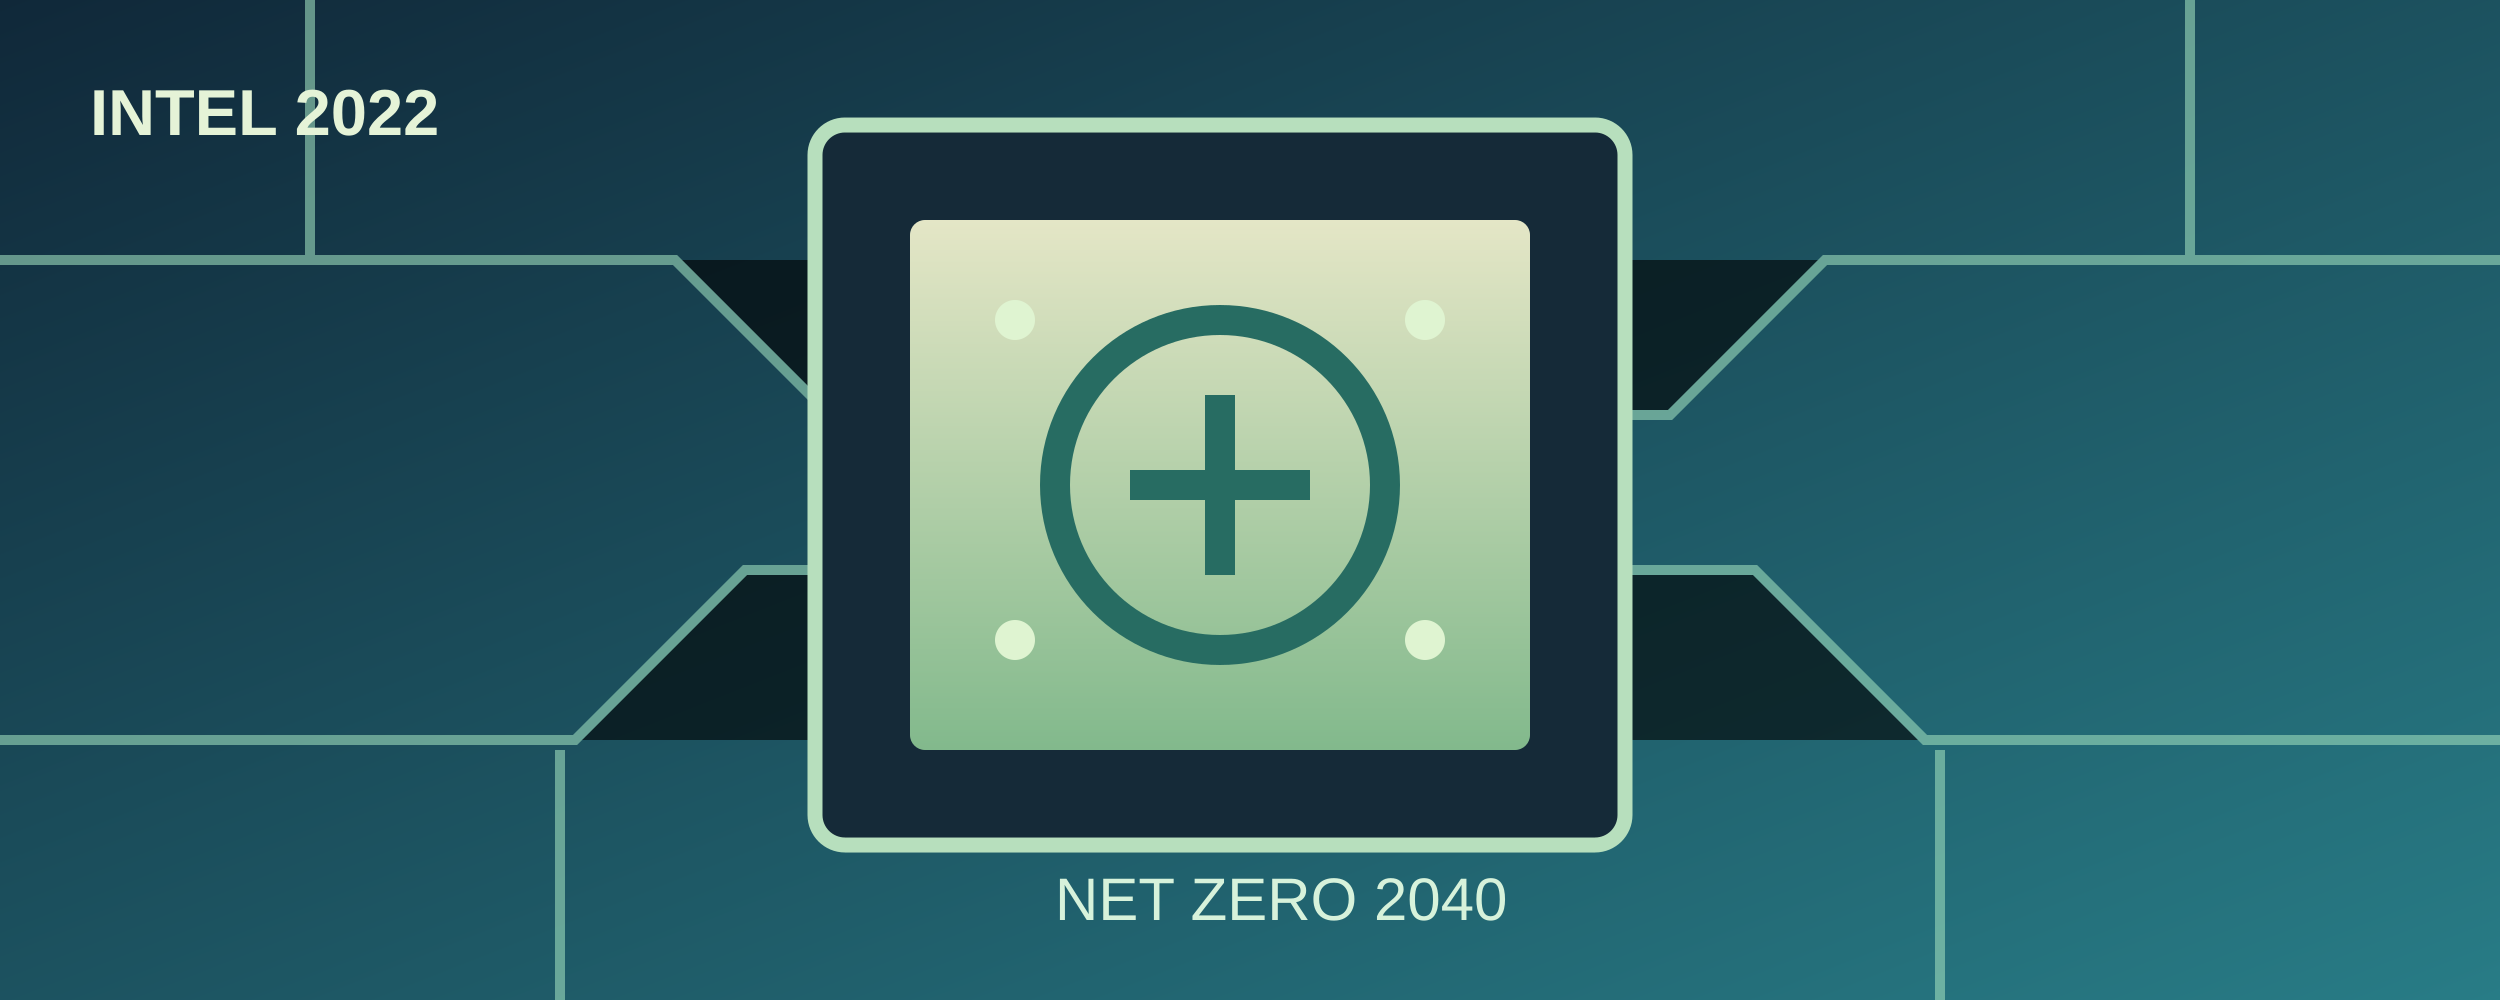
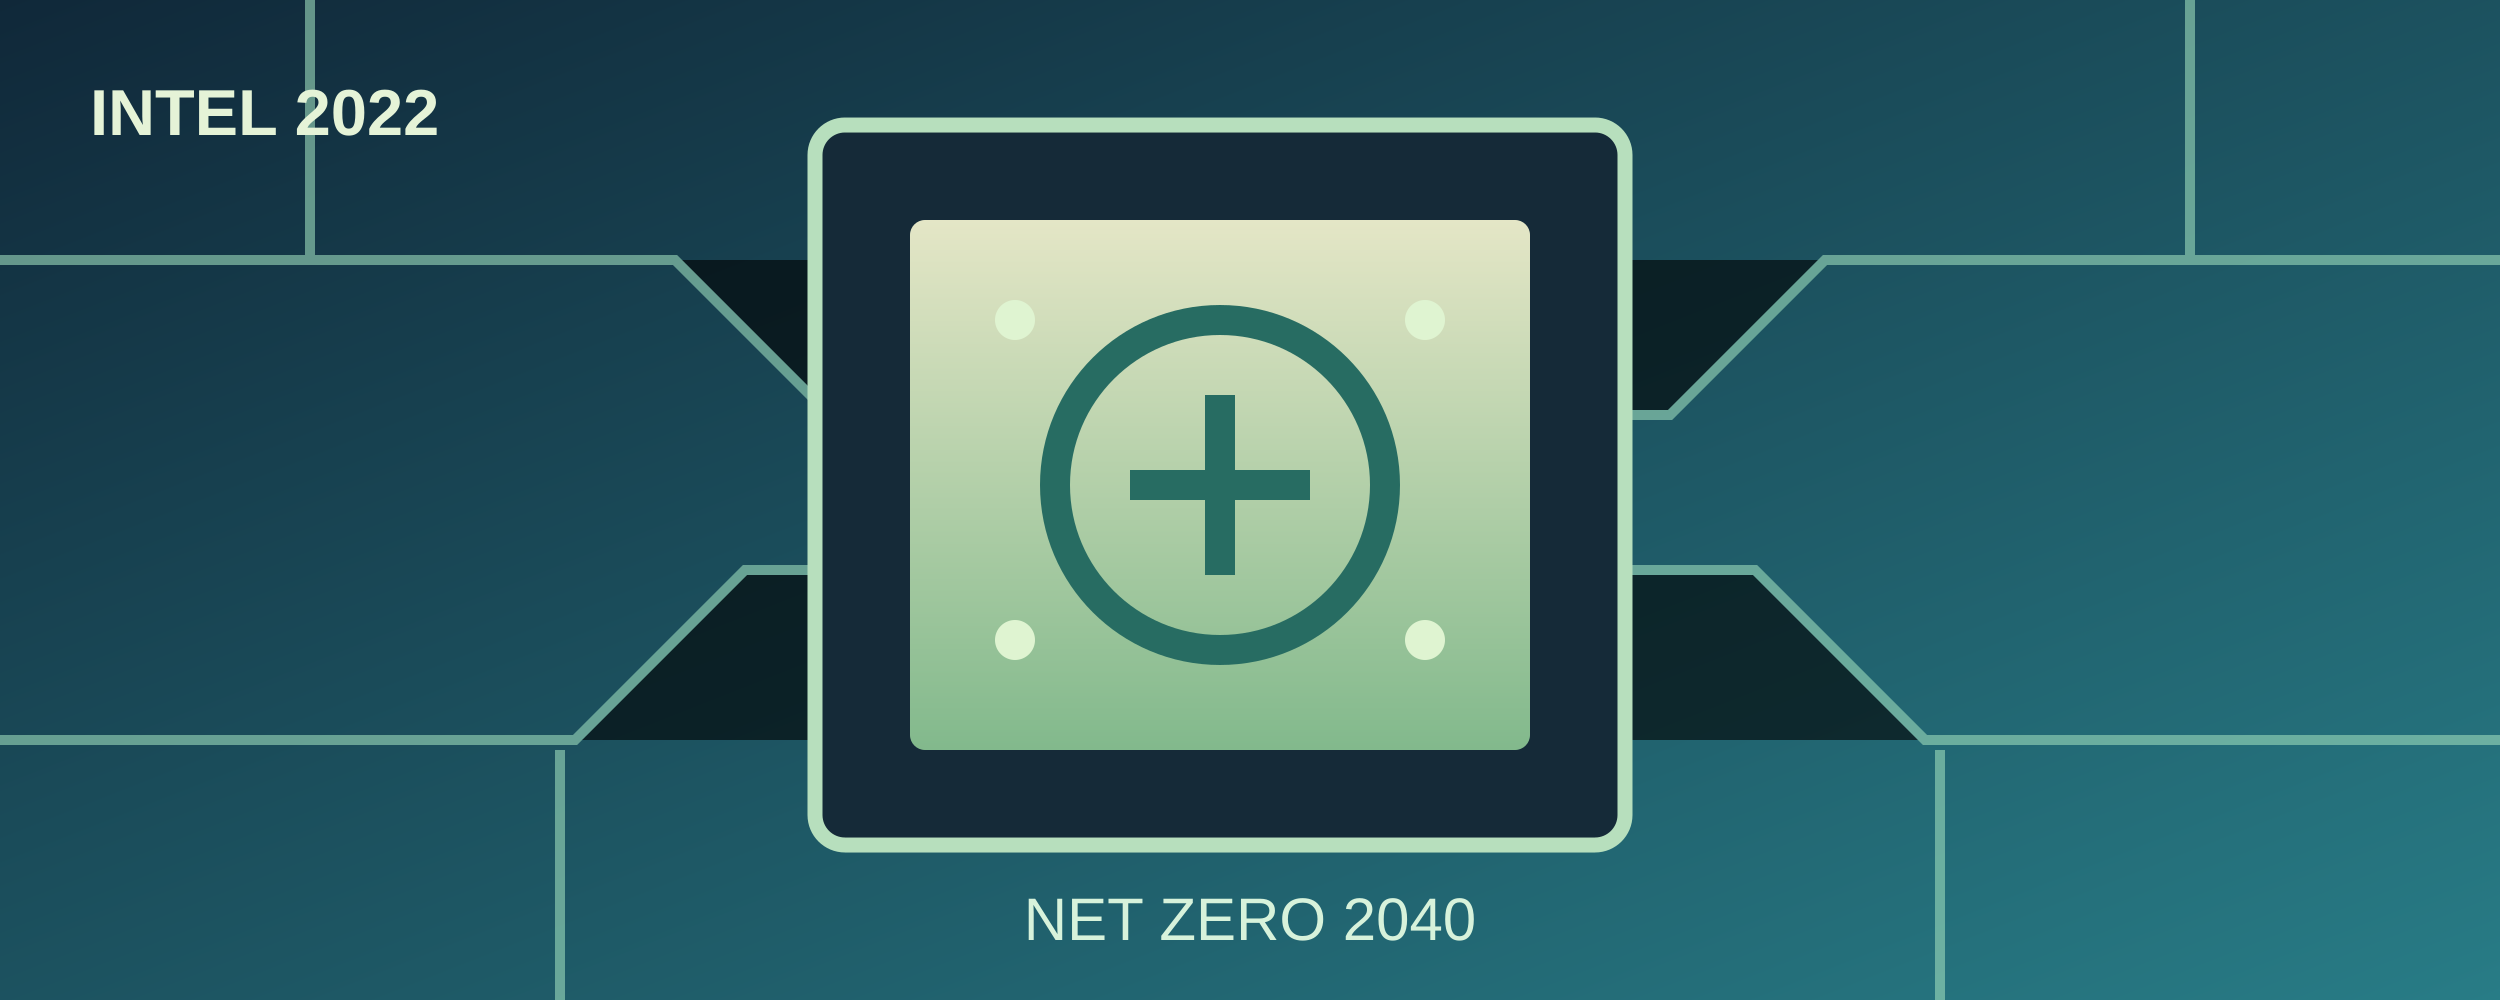
<svg xmlns="http://www.w3.org/2000/svg" width="500" height="200" viewBox="0 0 500 200">
  <defs>
    <linearGradient id="bg" x1="0" y1="0" x2="1" y2="1">
      <stop stop-color="#102839" />
      <stop offset="1" stop-color="#287c86" />
    </linearGradient>
    <linearGradient id="chip" x1="0" y1="0" x2="0" y2="1">
      <stop stop-color="#e4e6c6" />
      <stop offset="1" stop-color="#82b98c" />
    </linearGradient>
  </defs>
  <rect width="500" height="200" fill="url(#bg)" />
  <g stroke="#9bdbbb" stroke-width="2" opacity=".6">
    <path d="M0 52h135l31 31h168l31-31h135M0 148h115l34-34h202l34 34h115" />
    <path d="M62 0v52m376 0V0M112 200v-50m276 50v-50" />
  </g>
  <g transform="translate(175 37)">
    <rect x="-12" y="-12" width="162" height="144" rx="6" fill="#152a38" stroke="#b7dfbd" stroke-width="3" />
    <rect x="7" y="7" width="124" height="106" rx="3" fill="url(#chip)" />
    <circle cx="69" cy="60" r="33" fill="none" stroke="#276c62" stroke-width="6" />
    <path d="M69 42v36m-18-18h36" stroke="#276c62" stroke-width="6" />
    <g fill="#dff4d1">
      <circle cx="28" cy="27" r="4" />
      <circle cx="110" cy="27" r="4" />
      <circle cx="28" cy="91" r="4" />
      <circle cx="110" cy="91" r="4" />
    </g>
  </g>
  <text x="18" y="27" fill="#e5f3d7" font-family="Arial" font-size="13" font-weight="bold">INTEL 2022</text>
-   <text x="211" y="184" fill="#d7f2db" font-family="Arial" font-size="12">NET ZERO 2040</text>
+   <text x="250" y="188" text-anchor="middle" fill="#d7f2db" font-family="Arial" font-size="12">NET ZERO 2040</text>
</svg>
